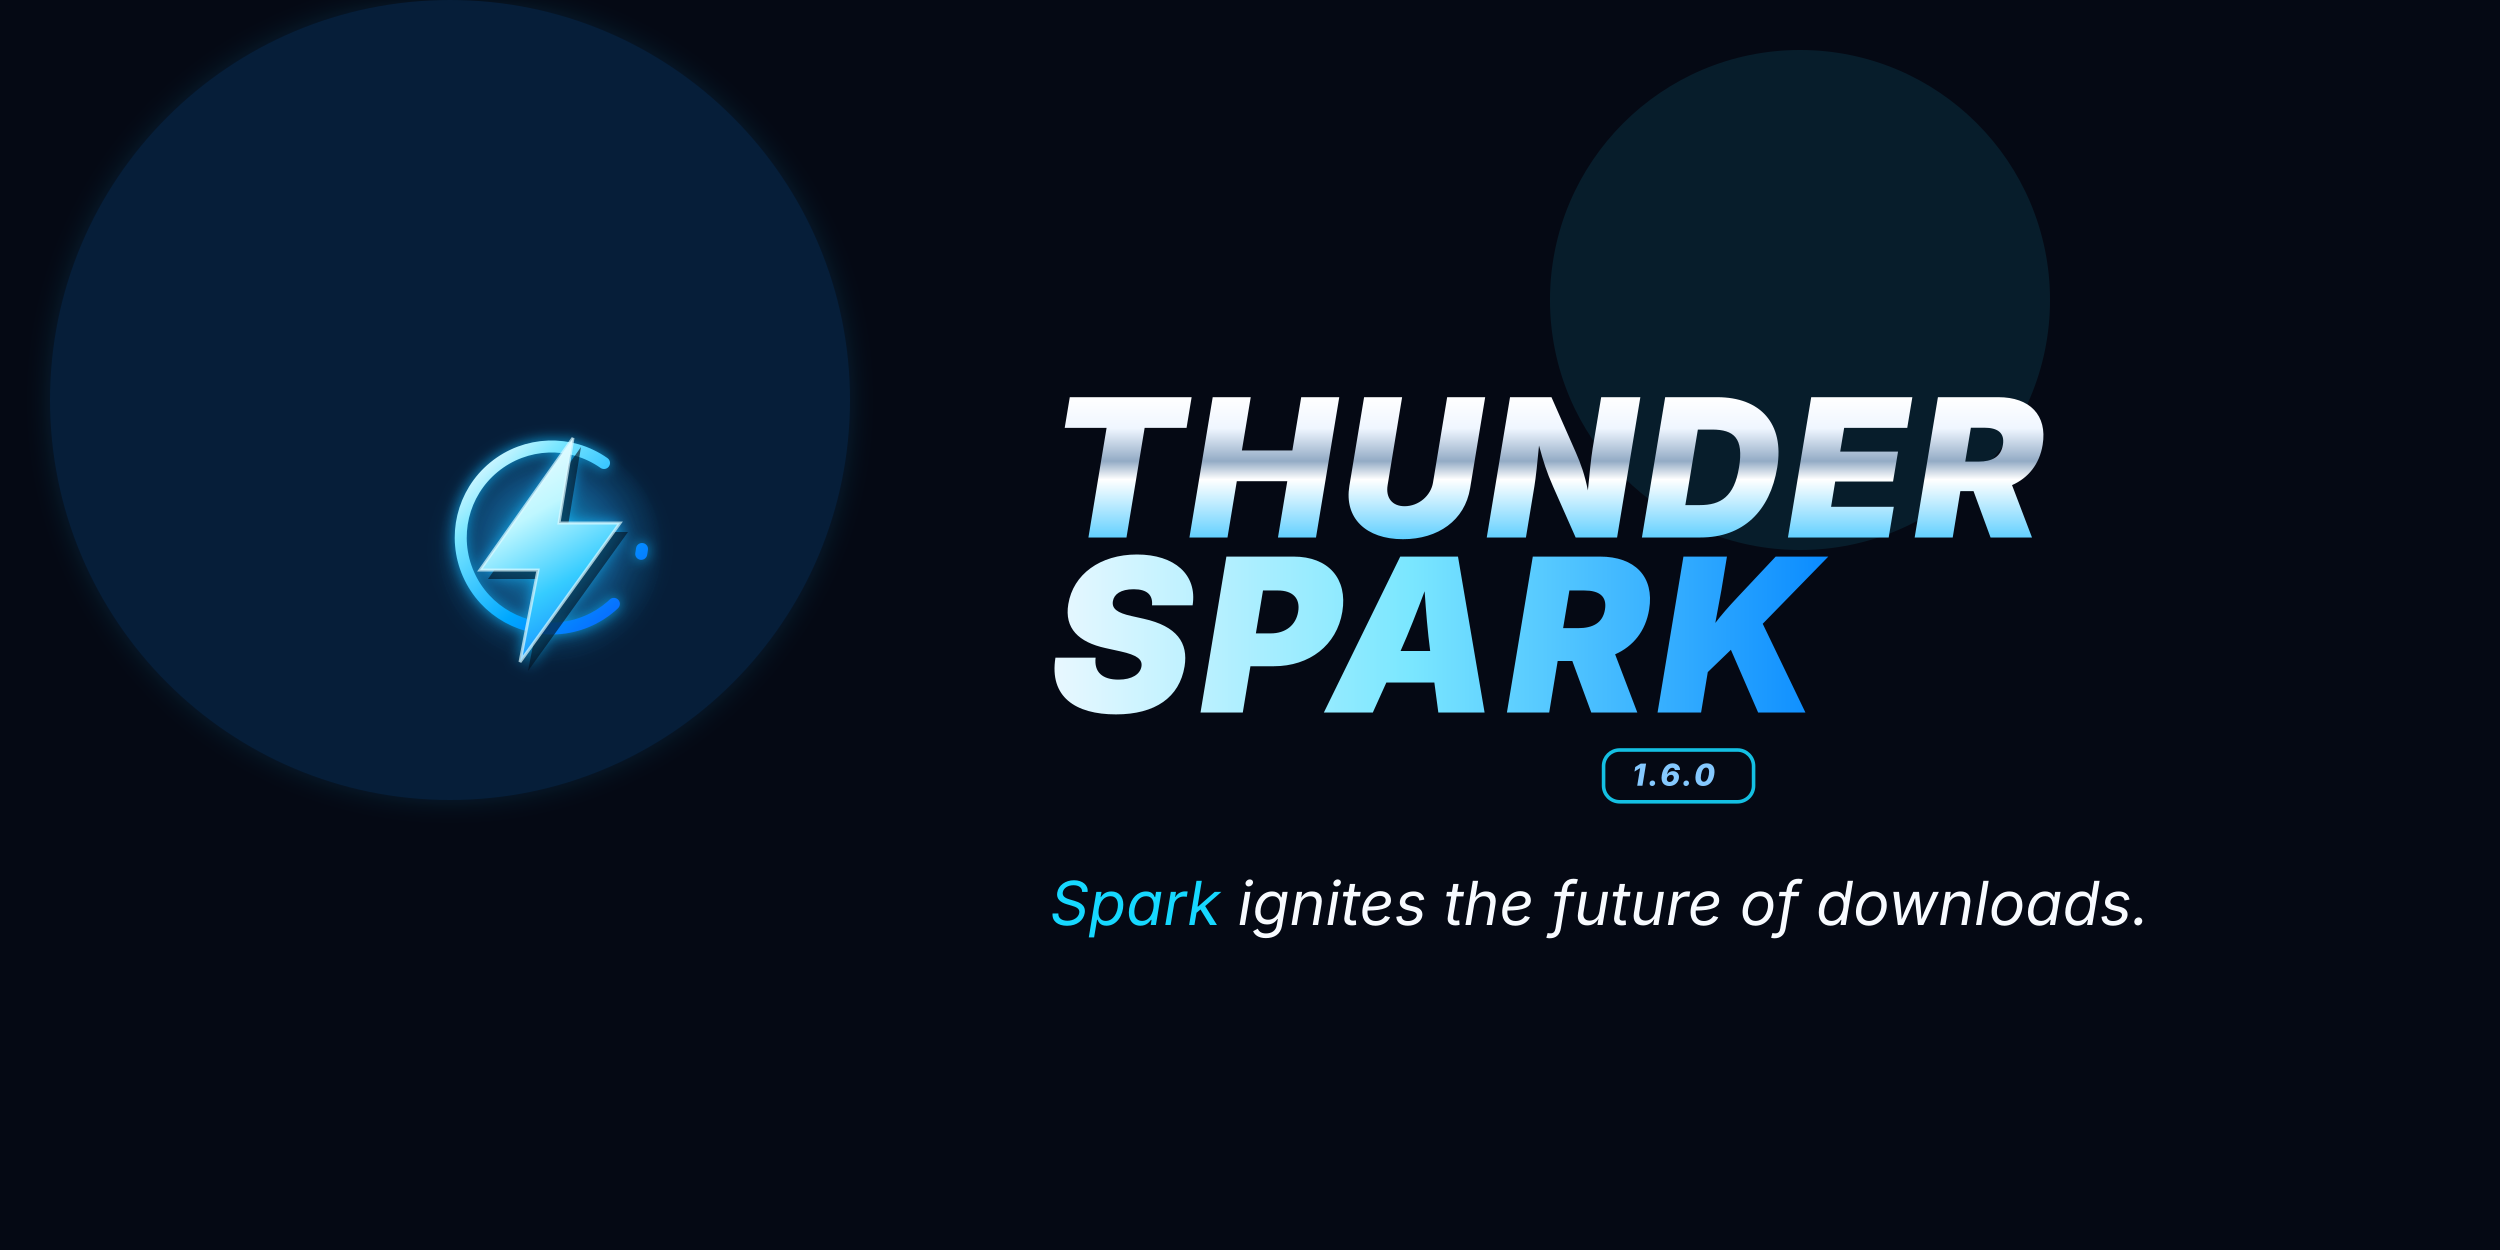
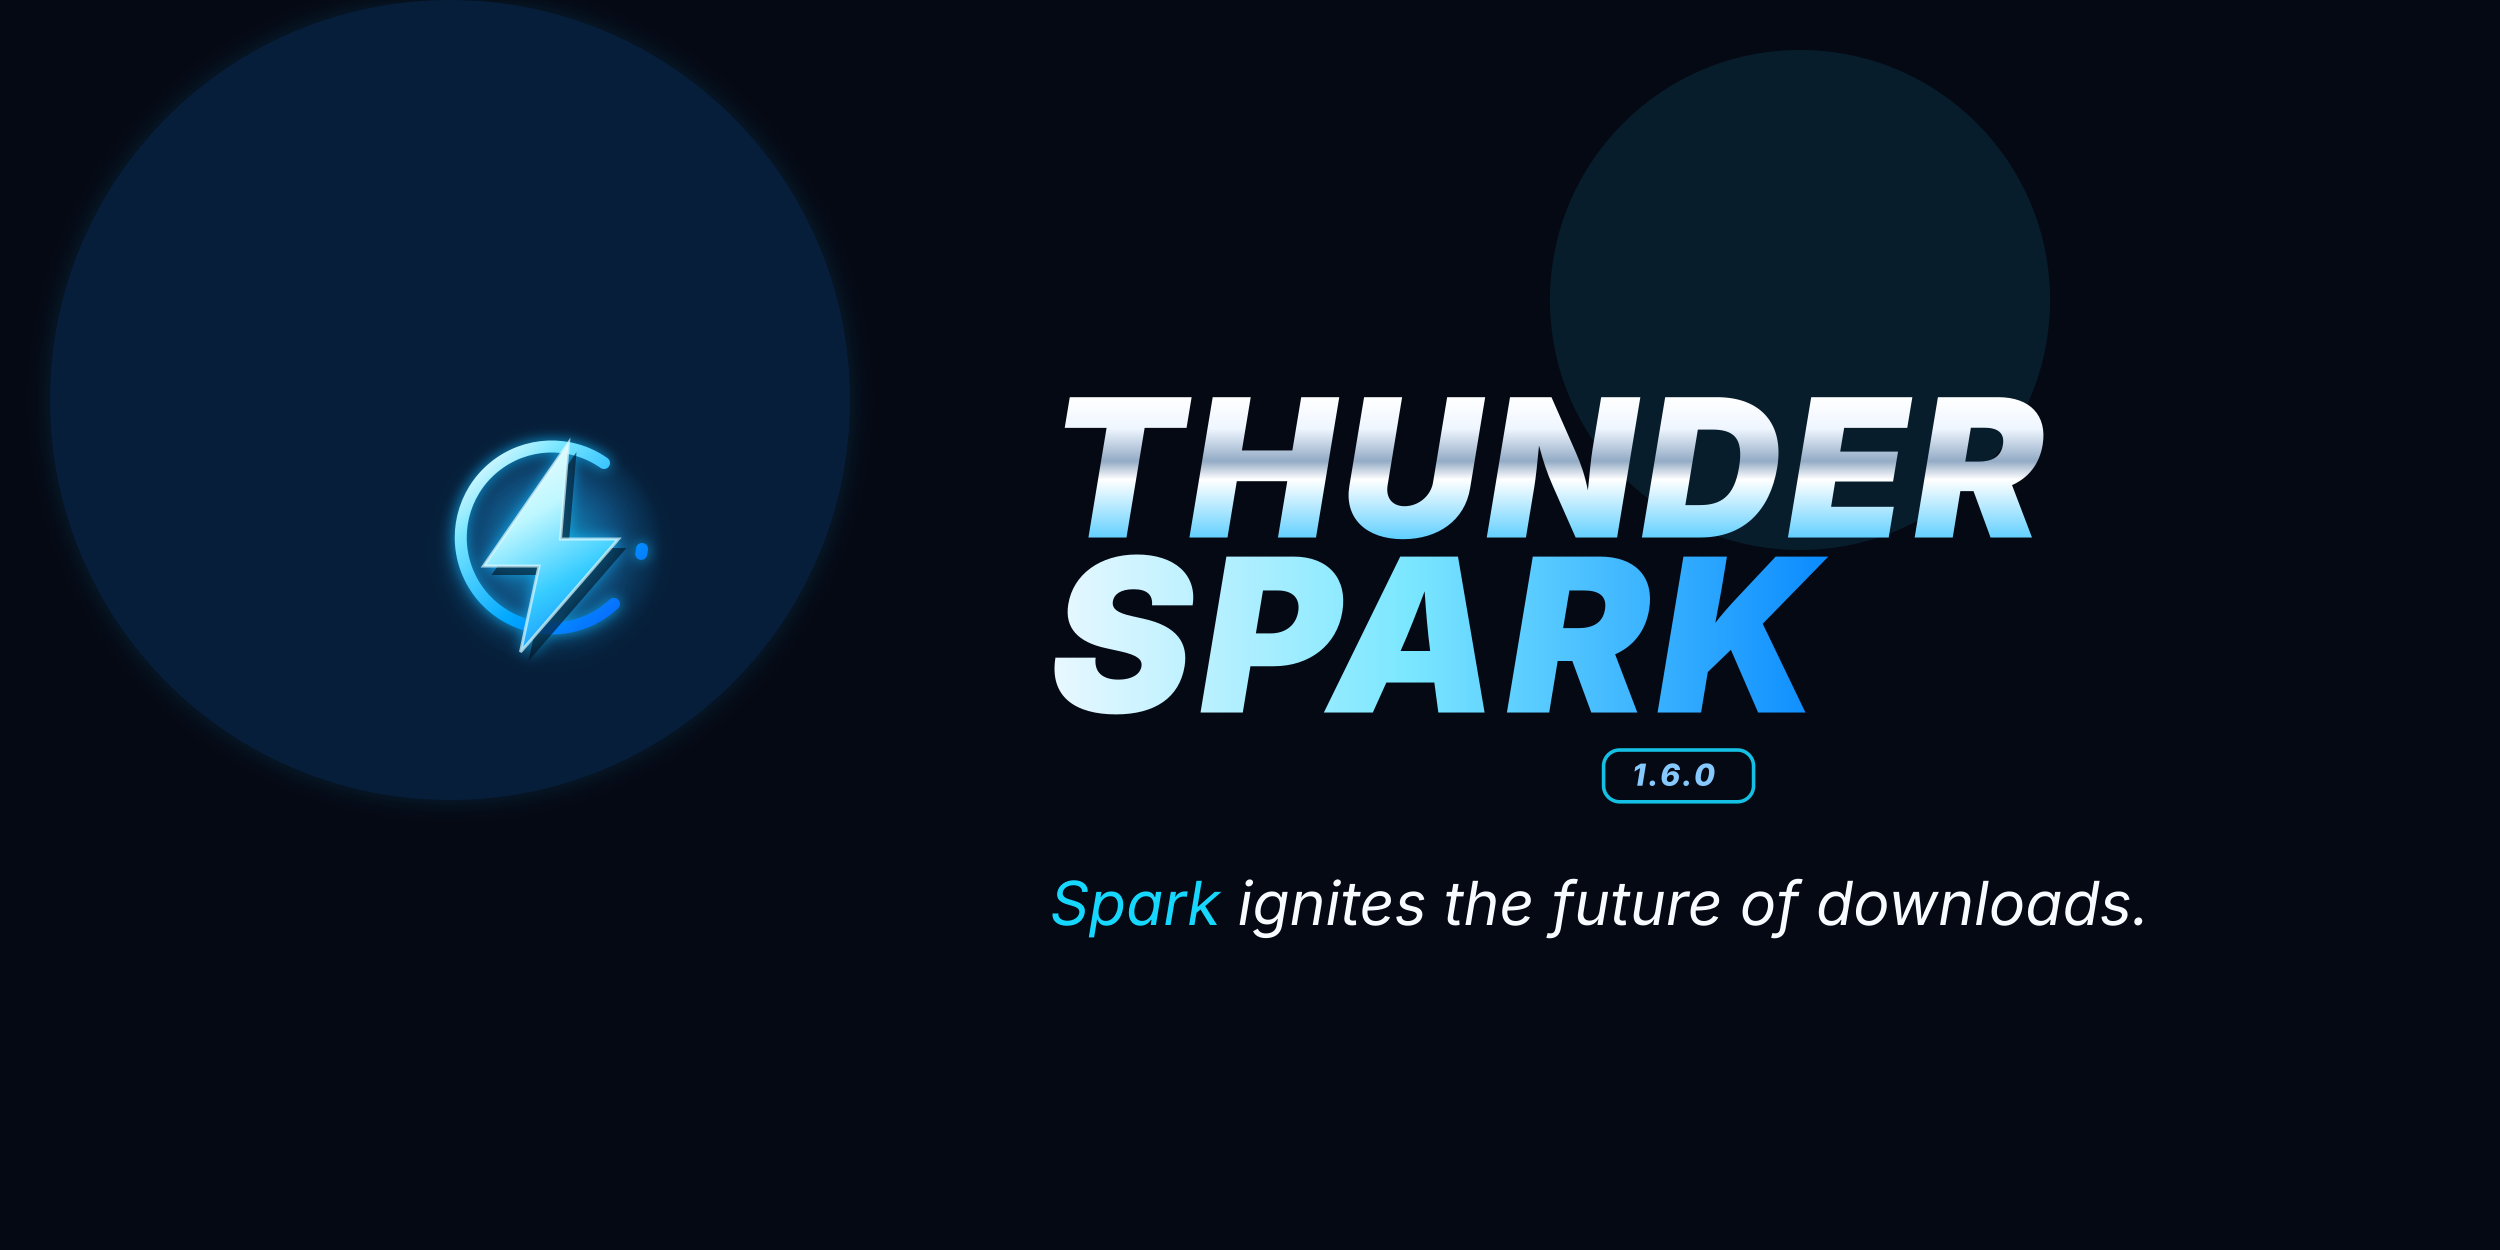
<svg xmlns="http://www.w3.org/2000/svg" width="1400" height="700" viewBox="0 0 1400 700" role="img" aria-labelledby="title">
  <defs>
    <filter id="releasebannertemplate-glow" x="-80%" y="-80%" width="260%" height="260%" color-interpolation-filters="sRGB">
      <feGaussianBlur stdDeviation="7" result="blur" />
      <feColorMatrix in="blur" type="matrix" values="0 0 0 0 0.05 0 0 0 0 0.73 0 0 0 0 1 0 0 0 .85 0" result="cyan" />
      <feMerge>
        <feMergeNode in="cyan" />
        <feMergeNode in="SourceGraphic" />
      </feMerge>
    </filter>
    <linearGradient id="releasebannertemplate-bolt" x1="62" y1="18" x2="184" y2="232" gradientUnits="userSpaceOnUse">
      <stop offset="0" stop-color="#FFFFFF" />
      <stop offset=".36" stop-color="#BFF7FF" />
      <stop offset=".66" stop-color="#36CCFF" />
      <stop offset="1" stop-color="#087BFF" />
    </linearGradient>
    <linearGradient id="releasebannertemplate-ring" x1="40" y1="34" x2="216" y2="224" gradientUnits="userSpaceOnUse">
      <stop offset="0" stop-color="#FFFFFF" />
      <stop offset=".22" stop-color="#7BE7FF" />
      <stop offset=".58" stop-color="#00A8FF" />
      <stop offset="1" stop-color="#0B4DFF" />
    </linearGradient>
    <linearGradient id="releasebannertemplate-metal" x1="0" y1="0" x2="0" y2="1">
      <stop offset="0" stop-color="#FFFFFF" />
      <stop offset=".22" stop-color="#EFF6FF" />
      <stop offset=".45" stop-color="#93ABC5" />
      <stop offset=".58" stop-color="#FFFFFF" />
      <stop offset="1" stop-color="#5FCFFF" />
    </linearGradient>
    <linearGradient id="releasebannertemplate-spark" x1="0" y1="0" x2="1" y2="0">
      <stop offset="0" stop-color="#EAF8FF" />
      <stop offset=".46" stop-color="#7BE7FF" />
      <stop offset="1" stop-color="#0A8BFF" />
    </linearGradient>
    <radialGradient id="releasebannertemplate-aura" cx="50%" cy="48%" r="58%">
      <stop offset="0" stop-color="#16D8FF" stop-opacity=".5" />
      <stop offset=".55" stop-color="#2D9CFF" stop-opacity=".18" />
      <stop offset="1" stop-color="#040813" stop-opacity="0" />
    </radialGradient>
    <style>@font-face{font-family:Orbitron;src:url('../../../src/assets/webfonts/orbitron/orbitron-latin-900-normal.woff2') format('woff2');font-weight:900;font-style:normal;font-display:swap}.word{font-family:Orbitron,Inter,'Segoe UI',sans-serif;font-weight:900;font-style:italic;letter-spacing:.035em}.tag{font-family:Orbitron,Inter,'Segoe UI',sans-serif;font-weight:800;font-style:italic;letter-spacing:.08em}</style>
  </defs>
  <rect width="1400" height="700" fill="#050914" />
  <circle cx="252" cy="224" r="224" fill="#0A8BFF" opacity=".16" filter="url(#releasebannertemplate-glow)" />
  <circle cx="1008" cy="168" r="140" fill="#16D8FF" opacity=".1" />
  <g transform="translate(236.32 236.32) scale(0.56)" filter="url(#releasebannertemplate-glow)">
    <circle cx="128" cy="128" r="111" fill="url(#releasebannertemplate-aura)" />
    <path d="M182 41a91 91 0 1 0 38 86" fill="none" stroke="url(#releasebannertemplate-ring)" stroke-width="12" stroke-linecap="round" stroke-dasharray="410 58" />
-     <path d="M151 16 58 148h58l-18 92 100-139h-61z" fill="#03101F" opacity=".62" transform="translate(8 9)" />
-     <path d="M151 16 58 148h58l-18 92 100-139h-61z" fill="url(#releasebannertemplate-bolt)" />
-     <path d="M151 16 58 148h58l-18 92 100-139h-61z" fill="none" stroke="#DDF9FF" stroke-width="3" opacity=".7" />
+     <path d="M146.5 21 61.5 144h55.5l-18.5 86 98-113h-58z" fill="#03101F" opacity=".62" transform="translate(8 9)" />
+     <path d="M146.5 21 61.5 144h55.5l-18.5 86 98-113h-58z" fill="url(#releasebannertemplate-bolt)" />
+     <path d="M146.5 21 61.5 144h55.5l-18.5 86 98-113h-58z" fill="none" stroke="#DDF9FF" stroke-width="3" opacity=".7" />
  </g>
  <text class="word" x="588" y="301" fill="url(#releasebannertemplate-metal)" font-size="108">THUNDER</text>
  <text class="word" x="588" y="399" fill="url(#releasebannertemplate-spark)" font-size="120">SPARK</text>
  <rect x="898" y="420" width="84" height="29" rx="9" fill="none" stroke="#16D8FF" stroke-width="2" opacity=".88" />
  <text class="tag" x="914" y="440" fill="#85C9FF" font-size="17">1.6.0</text>
  <text x="588" y="518" fill="#F8FBFF" font-family="Orbitron,Inter,'Segoe UI',sans-serif" font-size="34" font-style="italic">
    <tspan fill="#16D8FF">Spark</tspan> ignites the future of downloads.</text>
</svg>
